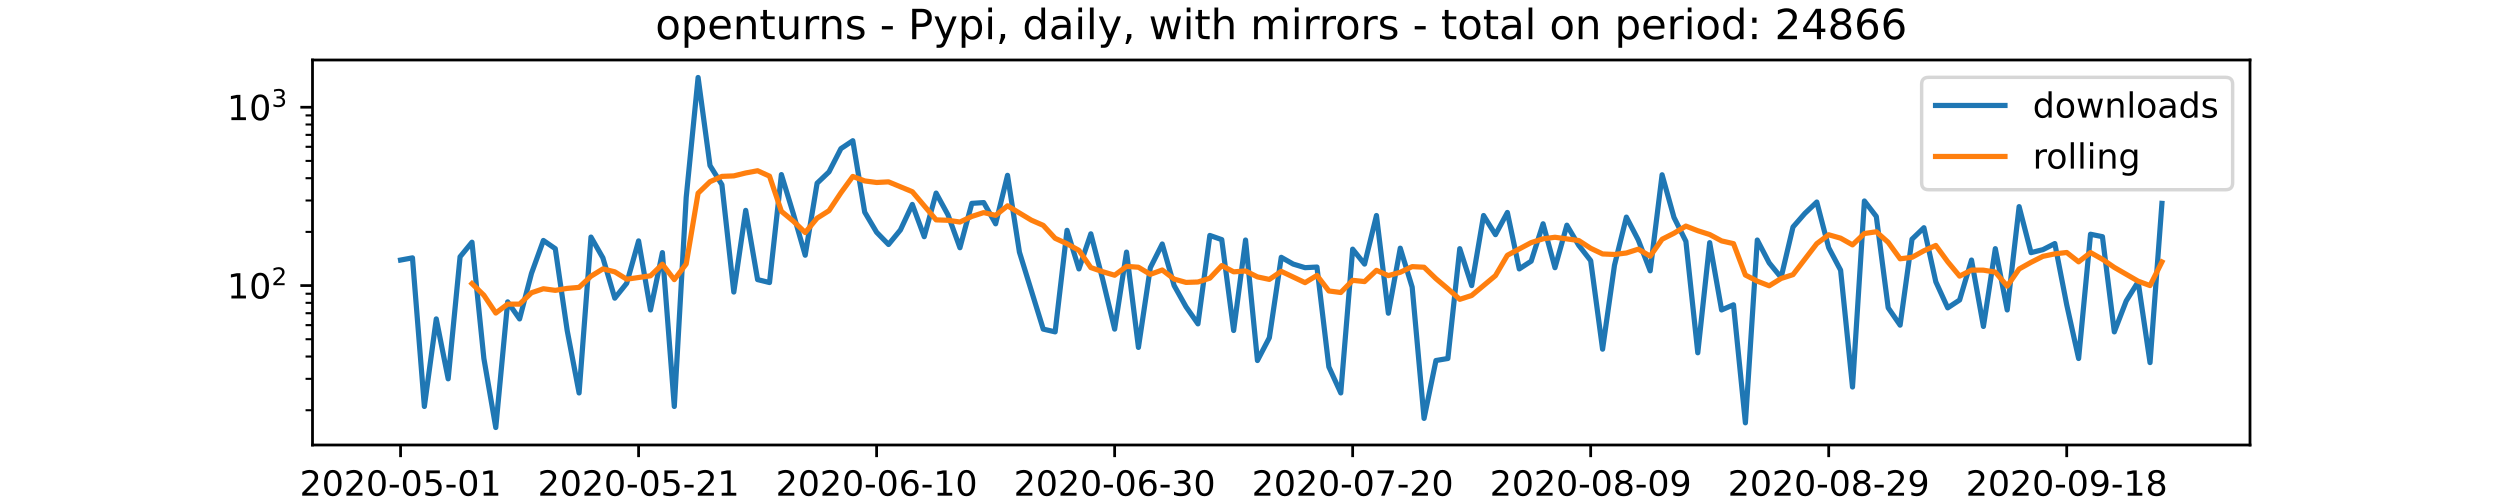
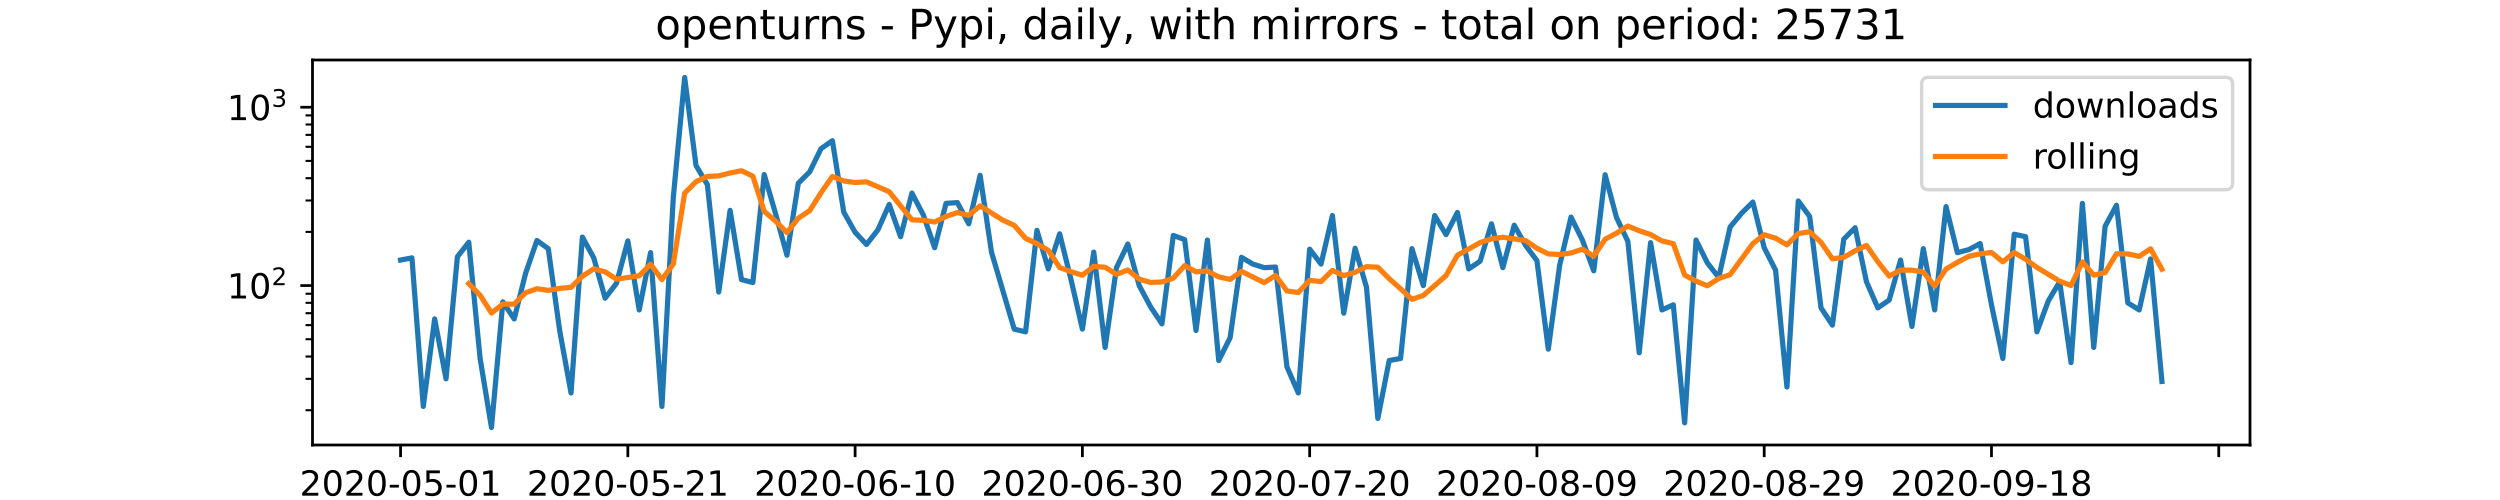
<svg xmlns="http://www.w3.org/2000/svg" xmlns:xlink="http://www.w3.org/1999/xlink" height="144pt" version="1.1" viewBox="0 0 720 144" width="720pt">
  <defs>
    <style type="text/css">*{stroke-linecap:butt;stroke-linejoin:round;}</style>
  </defs>
  <g id="figure_1">
    <g id="patch_1">
      <path d="M 0 144  L 720 144  L 720 0  L 0 0  z " style="fill:#ffffff;" />
    </g>
    <g id="axes_1">
      <g id="patch_2">
        <path d="M 90 128.16  L 648 128.16  L 648 17.28  L 90 17.28  z " style="fill:#ffffff;" />
      </g>
      <g id="matplotlib.axis_1">
        <g id="xtick_1">
          <g id="line2d_1">
            <defs>
-               <path d="M 0 0  L 0 3.5  " id="m2470fbcdff" style="stroke:#000000;stroke-width:0.8;" />
+               <path d="M 0 0  L 0 3.5  " id="m61b4ef1f7f" style="stroke:#000000;stroke-width:0.8;" />
            </defs>
            <g>
-               <use style="stroke:#000000;stroke-width:0.8;" x="115.364" xlink:href="#m2470fbcdff" y="128.16" />
+               <use style="stroke:#000000;stroke-width:0.8;" x="115.364" xlink:href="#m61b4ef1f7f" y="128.16" />
            </g>
          </g>
          <g id="text_1">
            <g transform="translate(86.30582 142.7584)scale(0.1 -0.1)">
              <defs>
                <path d="M 19.188 8.297  L 53.609 8.297  L 53.609 0  L 7.328 0  L 7.328 8.297  Q 12.938 14.109 22.625 23.891  Q 32.328 33.688 34.812 36.531  Q 39.547 41.844 41.422 45.531  Q 43.312 49.219 43.312 52.781  Q 43.312 58.594 39.234 62.25  Q 35.156 65.922 28.609 65.922  Q 23.969 65.922 18.812 64.312  Q 13.672 62.703 7.812 59.422  L 7.812 69.391  Q 13.766 71.781 18.938 73  Q 24.125 74.219 28.422 74.219  Q 39.75 74.219 46.484 68.547  Q 53.219 62.891 53.219 53.422  Q 53.219 48.922 51.531 44.891  Q 49.859 40.875 45.406 35.406  Q 44.188 33.984 37.641 27.219  Q 31.109 20.453 19.188 8.297  z " id="DejaVuSans-50" />
                <path d="M 31.781 66.406  Q 24.172 66.406 20.328 58.906  Q 16.5 51.422 16.5 36.375  Q 16.5 21.391 20.328 13.891  Q 24.172 6.391 31.781 6.391  Q 39.453 6.391 43.281 13.891  Q 47.125 21.391 47.125 36.375  Q 47.125 51.422 43.281 58.906  Q 39.453 66.406 31.781 66.406  z M 31.781 74.219  Q 44.047 74.219 50.516 64.516  Q 56.984 54.828 56.984 36.375  Q 56.984 17.969 50.516 8.266  Q 44.047 -1.422 31.781 -1.422  Q 19.531 -1.422 13.062 8.266  Q 6.594 17.969 6.594 36.375  Q 6.594 54.828 13.062 64.516  Q 19.531 74.219 31.781 74.219  z " id="DejaVuSans-48" />
                <path d="M 4.891 31.391  L 31.203 31.391  L 31.203 23.391  L 4.891 23.391  z " id="DejaVuSans-45" />
                <path d="M 10.797 72.906  L 49.516 72.906  L 49.516 64.594  L 19.828 64.594  L 19.828 46.734  Q 21.969 47.469 24.109 47.828  Q 26.266 48.188 28.422 48.188  Q 40.625 48.188 47.75 41.5  Q 54.891 34.812 54.891 23.391  Q 54.891 11.625 47.562 5.094  Q 40.234 -1.422 26.906 -1.422  Q 22.312 -1.422 17.547 -0.641  Q 12.797 0.141 7.719 1.703  L 7.719 11.625  Q 12.109 9.234 16.797 8.062  Q 21.484 6.891 26.703 6.891  Q 35.156 6.891 40.078 11.328  Q 45.016 15.766 45.016 23.391  Q 45.016 31 40.078 35.438  Q 35.156 39.891 26.703 39.891  Q 22.75 39.891 18.812 39.016  Q 14.891 38.141 10.797 36.281  z " id="DejaVuSans-53" />
                <path d="M 12.406 8.297  L 28.516 8.297  L 28.516 63.922  L 10.984 60.406  L 10.984 69.391  L 28.422 72.906  L 38.281 72.906  L 38.281 8.297  L 54.391 8.297  L 54.391 0  L 12.406 0  z " id="DejaVuSans-49" />
              </defs>
              <use xlink:href="#DejaVuSans-50" />
              <use x="63.623" xlink:href="#DejaVuSans-48" />
              <use x="127.246" xlink:href="#DejaVuSans-50" />
              <use x="190.869" xlink:href="#DejaVuSans-48" />
              <use x="254.492" xlink:href="#DejaVuSans-45" />
              <use x="290.576" xlink:href="#DejaVuSans-48" />
              <use x="354.199" xlink:href="#DejaVuSans-53" />
              <use x="417.822" xlink:href="#DejaVuSans-45" />
              <use x="453.906" xlink:href="#DejaVuSans-48" />
              <use x="517.529" xlink:href="#DejaVuSans-49" />
            </g>
          </g>
        </g>
        <g id="xtick_2">
          <g id="line2d_2">
            <g>
-               <use style="stroke:#000000;stroke-width:0.8;" x="183.914" xlink:href="#m2470fbcdff" y="128.16" />
+               <use style="stroke:#000000;stroke-width:0.8;" x="180.818" xlink:href="#m61b4ef1f7f" y="128.16" />
            </g>
          </g>
          <g id="text_2">
-             <g transform="translate(154.8562 142.7584)scale(0.1 -0.1)">
+             <g transform="translate(151.7604 142.7584)scale(0.1 -0.1)">
              <use xlink:href="#DejaVuSans-50" />
              <use x="63.623" xlink:href="#DejaVuSans-48" />
              <use x="127.246" xlink:href="#DejaVuSans-50" />
              <use x="190.869" xlink:href="#DejaVuSans-48" />
              <use x="254.492" xlink:href="#DejaVuSans-45" />
              <use x="290.576" xlink:href="#DejaVuSans-48" />
              <use x="354.199" xlink:href="#DejaVuSans-53" />
              <use x="417.822" xlink:href="#DejaVuSans-45" />
              <use x="453.906" xlink:href="#DejaVuSans-50" />
              <use x="517.529" xlink:href="#DejaVuSans-49" />
            </g>
          </g>
        </g>
        <g id="xtick_3">
          <g id="line2d_3">
            <g>
-               <use style="stroke:#000000;stroke-width:0.8;" x="252.464" xlink:href="#m2470fbcdff" y="128.16" />
+               <use style="stroke:#000000;stroke-width:0.8;" x="246.273" xlink:href="#m61b4ef1f7f" y="128.16" />
            </g>
          </g>
          <g id="text_3">
-             <g transform="translate(223.4066 142.7584)scale(0.1 -0.1)">
+             <g transform="translate(217.2149 142.7584)scale(0.1 -0.1)">
              <defs>
                <path d="M 33.016 40.375  Q 26.375 40.375 22.484 35.828  Q 18.609 31.297 18.609 23.391  Q 18.609 15.531 22.484 10.953  Q 26.375 6.391 33.016 6.391  Q 39.656 6.391 43.531 10.953  Q 47.406 15.531 47.406 23.391  Q 47.406 31.297 43.531 35.828  Q 39.656 40.375 33.016 40.375  z M 52.594 71.297  L 52.594 62.312  Q 48.875 64.062 45.094 64.984  Q 41.312 65.922 37.594 65.922  Q 27.828 65.922 22.672 59.328  Q 17.531 52.734 16.797 39.406  Q 19.672 43.656 24.016 45.922  Q 28.375 48.188 33.594 48.188  Q 44.578 48.188 50.953 41.516  Q 57.328 34.859 57.328 23.391  Q 57.328 12.156 50.688 5.359  Q 44.047 -1.422 33.016 -1.422  Q 20.359 -1.422 13.672 8.266  Q 6.984 17.969 6.984 36.375  Q 6.984 53.656 15.188 63.938  Q 23.391 74.219 37.203 74.219  Q 40.922 74.219 44.703 73.484  Q 48.484 72.75 52.594 71.297  z " id="DejaVuSans-54" />
              </defs>
              <use xlink:href="#DejaVuSans-50" />
              <use x="63.623" xlink:href="#DejaVuSans-48" />
              <use x="127.246" xlink:href="#DejaVuSans-50" />
              <use x="190.869" xlink:href="#DejaVuSans-48" />
              <use x="254.492" xlink:href="#DejaVuSans-45" />
              <use x="290.576" xlink:href="#DejaVuSans-48" />
              <use x="354.199" xlink:href="#DejaVuSans-54" />
              <use x="417.822" xlink:href="#DejaVuSans-45" />
              <use x="453.906" xlink:href="#DejaVuSans-49" />
              <use x="517.529" xlink:href="#DejaVuSans-48" />
            </g>
          </g>
        </g>
        <g id="xtick_4">
          <g id="line2d_4">
            <g>
-               <use style="stroke:#000000;stroke-width:0.8;" x="321.015" xlink:href="#m2470fbcdff" y="128.16" />
+               <use style="stroke:#000000;stroke-width:0.8;" x="311.727" xlink:href="#m61b4ef1f7f" y="128.16" />
            </g>
          </g>
          <g id="text_4">
-             <g transform="translate(291.9569 142.7584)scale(0.1 -0.1)">
+             <g transform="translate(282.6695 142.7584)scale(0.1 -0.1)">
              <defs>
                <path d="M 40.578 39.312  Q 47.656 37.797 51.625 33  Q 55.609 28.219 55.609 21.188  Q 55.609 10.406 48.188 4.484  Q 40.766 -1.422 27.094 -1.422  Q 22.516 -1.422 17.656 -0.516  Q 12.797 0.391 7.625 2.203  L 7.625 11.719  Q 11.719 9.328 16.594 8.109  Q 21.484 6.891 26.812 6.891  Q 36.078 6.891 40.938 10.547  Q 45.797 14.203 45.797 21.188  Q 45.797 27.641 41.281 31.266  Q 36.766 34.906 28.719 34.906  L 20.219 34.906  L 20.219 43.016  L 29.109 43.016  Q 36.375 43.016 40.234 45.922  Q 44.094 48.828 44.094 54.297  Q 44.094 59.906 40.109 62.906  Q 36.141 65.922 28.719 65.922  Q 24.656 65.922 20.016 65.031  Q 15.375 64.156 9.812 62.312  L 9.812 71.094  Q 15.438 72.656 20.344 73.438  Q 25.25 74.219 29.594 74.219  Q 40.828 74.219 47.359 69.109  Q 53.906 64.016 53.906 55.328  Q 53.906 49.266 50.438 45.094  Q 46.969 40.922 40.578 39.312  z " id="DejaVuSans-51" />
              </defs>
              <use xlink:href="#DejaVuSans-50" />
              <use x="63.623" xlink:href="#DejaVuSans-48" />
              <use x="127.246" xlink:href="#DejaVuSans-50" />
              <use x="190.869" xlink:href="#DejaVuSans-48" />
              <use x="254.492" xlink:href="#DejaVuSans-45" />
              <use x="290.576" xlink:href="#DejaVuSans-48" />
              <use x="354.199" xlink:href="#DejaVuSans-54" />
              <use x="417.822" xlink:href="#DejaVuSans-45" />
              <use x="453.906" xlink:href="#DejaVuSans-51" />
              <use x="517.529" xlink:href="#DejaVuSans-48" />
            </g>
          </g>
        </g>
        <g id="xtick_5">
          <g id="line2d_5">
            <g>
-               <use style="stroke:#000000;stroke-width:0.8;" x="389.565" xlink:href="#m2470fbcdff" y="128.16" />
+               <use style="stroke:#000000;stroke-width:0.8;" x="377.182" xlink:href="#m61b4ef1f7f" y="128.16" />
            </g>
          </g>
          <g id="text_5">
-             <g transform="translate(360.5073 142.7584)scale(0.1 -0.1)">
+             <g transform="translate(348.124 142.7584)scale(0.1 -0.1)">
              <defs>
                <path d="M 8.203 72.906  L 55.078 72.906  L 55.078 68.703  L 28.609 0  L 18.312 0  L 43.219 64.594  L 8.203 64.594  z " id="DejaVuSans-55" />
              </defs>
              <use xlink:href="#DejaVuSans-50" />
              <use x="63.623" xlink:href="#DejaVuSans-48" />
              <use x="127.246" xlink:href="#DejaVuSans-50" />
              <use x="190.869" xlink:href="#DejaVuSans-48" />
              <use x="254.492" xlink:href="#DejaVuSans-45" />
              <use x="290.576" xlink:href="#DejaVuSans-48" />
              <use x="354.199" xlink:href="#DejaVuSans-55" />
              <use x="417.822" xlink:href="#DejaVuSans-45" />
              <use x="453.906" xlink:href="#DejaVuSans-50" />
              <use x="517.529" xlink:href="#DejaVuSans-48" />
            </g>
          </g>
        </g>
        <g id="xtick_6">
          <g id="line2d_6">
            <g>
-               <use style="stroke:#000000;stroke-width:0.8;" x="458.115" xlink:href="#m2470fbcdff" y="128.16" />
+               <use style="stroke:#000000;stroke-width:0.8;" x="442.636" xlink:href="#m61b4ef1f7f" y="128.16" />
            </g>
          </g>
          <g id="text_6">
-             <g transform="translate(429.0577 142.7584)scale(0.1 -0.1)">
+             <g transform="translate(413.5786 142.7584)scale(0.1 -0.1)">
              <defs>
                <path d="M 31.781 34.625  Q 24.75 34.625 20.719 30.859  Q 16.703 27.094 16.703 20.516  Q 16.703 13.922 20.719 10.156  Q 24.75 6.391 31.781 6.391  Q 38.812 6.391 42.859 10.172  Q 46.922 13.969 46.922 20.516  Q 46.922 27.094 42.891 30.859  Q 38.875 34.625 31.781 34.625  z M 21.922 38.812  Q 15.578 40.375 12.031 44.719  Q 8.5 49.078 8.5 55.328  Q 8.5 64.062 14.719 69.141  Q 20.953 74.219 31.781 74.219  Q 42.672 74.219 48.875 69.141  Q 55.078 64.062 55.078 55.328  Q 55.078 49.078 51.531 44.719  Q 48 40.375 41.703 38.812  Q 48.828 37.156 52.797 32.312  Q 56.781 27.484 56.781 20.516  Q 56.781 9.906 50.312 4.234  Q 43.844 -1.422 31.781 -1.422  Q 19.734 -1.422 13.25 4.234  Q 6.781 9.906 6.781 20.516  Q 6.781 27.484 10.781 32.312  Q 14.797 37.156 21.922 38.812  z M 18.312 54.391  Q 18.312 48.734 21.844 45.562  Q 25.391 42.391 31.781 42.391  Q 38.141 42.391 41.719 45.562  Q 45.312 48.734 45.312 54.391  Q 45.312 60.062 41.719 63.234  Q 38.141 66.406 31.781 66.406  Q 25.391 66.406 21.844 63.234  Q 18.312 60.062 18.312 54.391  z " id="DejaVuSans-56" />
                <path d="M 10.984 1.516  L 10.984 10.5  Q 14.703 8.734 18.5 7.812  Q 22.312 6.891 25.984 6.891  Q 35.75 6.891 40.891 13.453  Q 46.047 20.016 46.781 33.406  Q 43.953 29.203 39.594 26.953  Q 35.25 24.703 29.984 24.703  Q 19.047 24.703 12.672 31.312  Q 6.297 37.938 6.297 49.422  Q 6.297 60.641 12.938 67.422  Q 19.578 74.219 30.609 74.219  Q 43.266 74.219 49.922 64.516  Q 56.594 54.828 56.594 36.375  Q 56.594 19.141 48.406 8.859  Q 40.234 -1.422 26.422 -1.422  Q 22.703 -1.422 18.891 -0.688  Q 15.094 0.047 10.984 1.516  z M 30.609 32.422  Q 37.25 32.422 41.125 36.953  Q 45.016 41.5 45.016 49.422  Q 45.016 57.281 41.125 61.844  Q 37.25 66.406 30.609 66.406  Q 23.969 66.406 20.094 61.844  Q 16.219 57.281 16.219 49.422  Q 16.219 41.5 20.094 36.953  Q 23.969 32.422 30.609 32.422  z " id="DejaVuSans-57" />
              </defs>
              <use xlink:href="#DejaVuSans-50" />
              <use x="63.623" xlink:href="#DejaVuSans-48" />
              <use x="127.246" xlink:href="#DejaVuSans-50" />
              <use x="190.869" xlink:href="#DejaVuSans-48" />
              <use x="254.492" xlink:href="#DejaVuSans-45" />
              <use x="290.576" xlink:href="#DejaVuSans-48" />
              <use x="354.199" xlink:href="#DejaVuSans-56" />
              <use x="417.822" xlink:href="#DejaVuSans-45" />
              <use x="453.906" xlink:href="#DejaVuSans-48" />
              <use x="517.529" xlink:href="#DejaVuSans-57" />
            </g>
          </g>
        </g>
        <g id="xtick_7">
          <g id="line2d_7">
            <g>
-               <use style="stroke:#000000;stroke-width:0.8;" x="526.666" xlink:href="#m2470fbcdff" y="128.16" />
+               <use style="stroke:#000000;stroke-width:0.8;" x="508.091" xlink:href="#m61b4ef1f7f" y="128.16" />
            </g>
          </g>
          <g id="text_7">
-             <g transform="translate(497.608 142.7584)scale(0.1 -0.1)">
+             <g transform="translate(479.0331 142.7584)scale(0.1 -0.1)">
              <use xlink:href="#DejaVuSans-50" />
              <use x="63.623" xlink:href="#DejaVuSans-48" />
              <use x="127.246" xlink:href="#DejaVuSans-50" />
              <use x="190.869" xlink:href="#DejaVuSans-48" />
              <use x="254.492" xlink:href="#DejaVuSans-45" />
              <use x="290.576" xlink:href="#DejaVuSans-48" />
              <use x="354.199" xlink:href="#DejaVuSans-56" />
              <use x="417.822" xlink:href="#DejaVuSans-45" />
              <use x="453.906" xlink:href="#DejaVuSans-50" />
              <use x="517.529" xlink:href="#DejaVuSans-57" />
            </g>
          </g>
        </g>
        <g id="xtick_8">
          <g id="line2d_8">
            <g>
-               <use style="stroke:#000000;stroke-width:0.8;" x="595.216" xlink:href="#m2470fbcdff" y="128.16" />
+               <use style="stroke:#000000;stroke-width:0.8;" x="573.545" xlink:href="#m61b4ef1f7f" y="128.16" />
            </g>
          </g>
          <g id="text_8">
-             <g transform="translate(566.1584 142.7584)scale(0.1 -0.1)">
+             <g transform="translate(544.4876 142.7584)scale(0.1 -0.1)">
              <use xlink:href="#DejaVuSans-50" />
              <use x="63.623" xlink:href="#DejaVuSans-48" />
              <use x="127.246" xlink:href="#DejaVuSans-50" />
              <use x="190.869" xlink:href="#DejaVuSans-48" />
              <use x="254.492" xlink:href="#DejaVuSans-45" />
              <use x="290.576" xlink:href="#DejaVuSans-48" />
              <use x="354.199" xlink:href="#DejaVuSans-57" />
              <use x="417.822" xlink:href="#DejaVuSans-45" />
              <use x="453.906" xlink:href="#DejaVuSans-49" />
              <use x="517.529" xlink:href="#DejaVuSans-56" />
+             </g>
+           </g>
+         </g>
+         <g id="xtick_9">
+           <g id="line2d_9">
+             <g>
+               <use style="stroke:#000000;stroke-width:0.8;" x="639" xlink:href="#m61b4ef1f7f" y="128.16" />
            </g>
          </g>
        </g>
        <g id="text_9">
          <g transform="translate(357.725 156.4366)scale(0.1 -0.1)">
            <defs>
              <path d="M 45.406 46.391  L 45.406 75.984  L 54.391 75.984  L 54.391 0  L 45.406 0  L 45.406 8.203  Q 42.578 3.328 38.25 0.953  Q 33.938 -1.422 27.875 -1.422  Q 17.969 -1.422 11.734 6.484  Q 5.516 14.406 5.516 27.297  Q 5.516 40.188 11.734 48.094  Q 17.969 56 27.875 56  Q 33.938 56 38.25 53.625  Q 42.578 51.266 45.406 46.391  z M 14.797 27.297  Q 14.797 17.391 18.875 11.75  Q 22.953 6.109 30.078 6.109  Q 37.203 6.109 41.297 11.75  Q 45.406 17.391 45.406 27.297  Q 45.406 37.203 41.297 42.844  Q 37.203 48.484 30.078 48.484  Q 22.953 48.484 18.875 42.844  Q 14.797 37.203 14.797 27.297  z " id="DejaVuSans-100" />
              <path d="M 34.281 27.484  Q 23.391 27.484 19.188 25  Q 14.984 22.516 14.984 16.5  Q 14.984 11.719 18.141 8.906  Q 21.297 6.109 26.703 6.109  Q 34.188 6.109 38.703 11.406  Q 43.219 16.703 43.219 25.484  L 43.219 27.484  z M 52.203 31.203  L 52.203 0  L 43.219 0  L 43.219 8.297  Q 40.141 3.328 35.547 0.953  Q 30.953 -1.422 24.312 -1.422  Q 15.922 -1.422 10.953 3.297  Q 6 8.016 6 15.922  Q 6 25.141 12.172 29.828  Q 18.359 34.516 30.609 34.516  L 43.219 34.516  L 43.219 35.406  Q 43.219 41.609 39.141 45  Q 35.062 48.391 27.688 48.391  Q 23 48.391 18.547 47.266  Q 14.109 46.141 10.016 43.891  L 10.016 52.203  Q 14.938 54.109 19.578 55.047  Q 24.219 56 28.609 56  Q 40.484 56 46.344 49.844  Q 52.203 43.703 52.203 31.203  z " id="DejaVuSans-97" />
              <path d="M 18.312 70.219  L 18.312 54.688  L 36.812 54.688  L 36.812 47.703  L 18.312 47.703  L 18.312 18.016  Q 18.312 11.328 20.141 9.422  Q 21.969 7.516 27.594 7.516  L 36.812 7.516  L 36.812 0  L 27.594 0  Q 17.188 0 13.234 3.875  Q 9.281 7.766 9.281 18.016  L 9.281 47.703  L 2.688 47.703  L 2.688 54.688  L 9.281 54.688  L 9.281 70.219  z " id="DejaVuSans-116" />
              <path d="M 56.203 29.594  L 56.203 25.203  L 14.891 25.203  Q 15.484 15.922 20.484 11.062  Q 25.484 6.203 34.422 6.203  Q 39.594 6.203 44.453 7.469  Q 49.312 8.734 54.109 11.281  L 54.109 2.781  Q 49.266 0.734 44.188 -0.344  Q 39.109 -1.422 33.891 -1.422  Q 20.797 -1.422 13.156 6.188  Q 5.516 13.812 5.516 26.812  Q 5.516 40.234 12.766 48.109  Q 20.016 56 32.328 56  Q 43.359 56 49.781 48.891  Q 56.203 41.797 56.203 29.594  z M 47.219 32.234  Q 47.125 39.594 43.094 43.984  Q 39.062 48.391 32.422 48.391  Q 24.906 48.391 20.391 44.141  Q 15.875 39.891 15.188 32.172  z " id="DejaVuSans-101" />
            </defs>
            <use xlink:href="#DejaVuSans-100" />
            <use x="63.477" xlink:href="#DejaVuSans-97" />
            <use x="124.756" xlink:href="#DejaVuSans-116" />
            <use x="163.965" xlink:href="#DejaVuSans-101" />
          </g>
        </g>
      </g>
      <g id="matplotlib.axis_2">
        <g id="ytick_1">
-           <g id="line2d_9">
+           <g id="line2d_10">
            <defs>
-               <path d="M 0 0  L -3.5 0  " id="m7f4b732584" style="stroke:#000000;stroke-width:0.8;" />
+               <path d="M 0 0  L -3.5 0  " id="m6ea47fe79b" style="stroke:#000000;stroke-width:0.8;" />
            </defs>
            <g>
-               <use style="stroke:#000000;stroke-width:0.8;" x="90" xlink:href="#m7f4b732584" y="82.243" />
+               <use style="stroke:#000000;stroke-width:0.8;" x="90" xlink:href="#m6ea47fe79b" y="82.243" />
            </g>
          </g>
          <g id="text_10">
            <g transform="translate(65.4 86.0426)scale(0.1 -0.1)">
              <use transform="translate(0 0.765625)" xlink:href="#DejaVuSans-49" />
              <use transform="translate(63.62305 0.765625)" xlink:href="#DejaVuSans-48" />
              <use transform="translate(128.2031 39.04688)scale(0.7)" xlink:href="#DejaVuSans-50" />
            </g>
          </g>
        </g>
        <g id="ytick_2">
-           <g id="line2d_10">
-             <g>
-               <use style="stroke:#000000;stroke-width:0.8;" x="90" xlink:href="#m7f4b732584" y="30.883" />
+           <g id="line2d_11">
+             <g>
+               <use style="stroke:#000000;stroke-width:0.8;" x="90" xlink:href="#m6ea47fe79b" y="30.883" />
            </g>
          </g>
          <g id="text_11">
            <g transform="translate(65.4 34.68232)scale(0.1 -0.1)">
              <use transform="translate(0 0.765625)" xlink:href="#DejaVuSans-49" />
              <use transform="translate(63.62305 0.765625)" xlink:href="#DejaVuSans-48" />
              <use transform="translate(128.2031 39.04688)scale(0.7)" xlink:href="#DejaVuSans-51" />
            </g>
          </g>
        </g>
        <g id="ytick_3">
-           <g id="line2d_11">
+           <g id="line2d_12">
            <defs>
-               <path d="M 0 0  L -2 0  " id="m2e7297ea78" style="stroke:#000000;stroke-width:0.6;" />
+               <path d="M 0 0  L -2 0  " id="mf902b53df9" style="stroke:#000000;stroke-width:0.6;" />
            </defs>
            <g>
-               <use style="stroke:#000000;stroke-width:0.6;" x="90" xlink:href="#m2e7297ea78" y="118.143" />
+               <use style="stroke:#000000;stroke-width:0.6;" x="90" xlink:href="#mf902b53df9" y="118.143" />
            </g>
          </g>
        </g>
        <g id="ytick_4">
-           <g id="line2d_12">
-             <g>
-               <use style="stroke:#000000;stroke-width:0.6;" x="90" xlink:href="#m2e7297ea78" y="109.099" />
+           <g id="line2d_13">
+             <g>
+               <use style="stroke:#000000;stroke-width:0.6;" x="90" xlink:href="#mf902b53df9" y="109.099" />
            </g>
          </g>
        </g>
        <g id="ytick_5">
-           <g id="line2d_13">
-             <g>
-               <use style="stroke:#000000;stroke-width:0.6;" x="90" xlink:href="#m2e7297ea78" y="102.682" />
+           <g id="line2d_14">
+             <g>
+               <use style="stroke:#000000;stroke-width:0.6;" x="90" xlink:href="#mf902b53df9" y="102.682" />
            </g>
          </g>
        </g>
        <g id="ytick_6">
-           <g id="line2d_14">
-             <g>
-               <use style="stroke:#000000;stroke-width:0.6;" x="90" xlink:href="#m2e7297ea78" y="97.704" />
+           <g id="line2d_15">
+             <g>
+               <use style="stroke:#000000;stroke-width:0.6;" x="90" xlink:href="#mf902b53df9" y="97.704" />
            </g>
          </g>
        </g>
        <g id="ytick_7">
-           <g id="line2d_15">
-             <g>
-               <use style="stroke:#000000;stroke-width:0.6;" x="90" xlink:href="#m2e7297ea78" y="93.638" />
+           <g id="line2d_16">
+             <g>
+               <use style="stroke:#000000;stroke-width:0.6;" x="90" xlink:href="#mf902b53df9" y="93.638" />
            </g>
          </g>
        </g>
        <g id="ytick_8">
-           <g id="line2d_16">
-             <g>
-               <use style="stroke:#000000;stroke-width:0.6;" x="90" xlink:href="#m2e7297ea78" y="90.199" />
+           <g id="line2d_17">
+             <g>
+               <use style="stroke:#000000;stroke-width:0.6;" x="90" xlink:href="#mf902b53df9" y="90.199" />
            </g>
          </g>
        </g>
        <g id="ytick_9">
-           <g id="line2d_17">
-             <g>
-               <use style="stroke:#000000;stroke-width:0.6;" x="90" xlink:href="#m2e7297ea78" y="87.221" />
+           <g id="line2d_18">
+             <g>
+               <use style="stroke:#000000;stroke-width:0.6;" x="90" xlink:href="#mf902b53df9" y="87.221" />
            </g>
          </g>
        </g>
        <g id="ytick_10">
-           <g id="line2d_18">
-             <g>
-               <use style="stroke:#000000;stroke-width:0.6;" x="90" xlink:href="#m2e7297ea78" y="84.593" />
+           <g id="line2d_19">
+             <g>
+               <use style="stroke:#000000;stroke-width:0.6;" x="90" xlink:href="#mf902b53df9" y="84.593" />
            </g>
          </g>
        </g>
        <g id="ytick_11">
-           <g id="line2d_19">
-             <g>
-               <use style="stroke:#000000;stroke-width:0.6;" x="90" xlink:href="#m2e7297ea78" y="66.782" />
+           <g id="line2d_20">
+             <g>
+               <use style="stroke:#000000;stroke-width:0.6;" x="90" xlink:href="#mf902b53df9" y="66.782" />
            </g>
          </g>
        </g>
        <g id="ytick_12">
-           <g id="line2d_20">
-             <g>
-               <use style="stroke:#000000;stroke-width:0.6;" x="90" xlink:href="#m2e7297ea78" y="57.738" />
+           <g id="line2d_21">
+             <g>
+               <use style="stroke:#000000;stroke-width:0.6;" x="90" xlink:href="#mf902b53df9" y="57.738" />
            </g>
          </g>
        </g>
        <g id="ytick_13">
-           <g id="line2d_21">
-             <g>
-               <use style="stroke:#000000;stroke-width:0.6;" x="90" xlink:href="#m2e7297ea78" y="51.321" />
+           <g id="line2d_22">
+             <g>
+               <use style="stroke:#000000;stroke-width:0.6;" x="90" xlink:href="#mf902b53df9" y="51.321" />
            </g>
          </g>
        </g>
        <g id="ytick_14">
-           <g id="line2d_22">
-             <g>
-               <use style="stroke:#000000;stroke-width:0.6;" x="90" xlink:href="#m2e7297ea78" y="46.344" />
+           <g id="line2d_23">
+             <g>
+               <use style="stroke:#000000;stroke-width:0.6;" x="90" xlink:href="#mf902b53df9" y="46.344" />
            </g>
          </g>
        </g>
        <g id="ytick_15">
-           <g id="line2d_23">
-             <g>
-               <use style="stroke:#000000;stroke-width:0.6;" x="90" xlink:href="#m2e7297ea78" y="42.277" />
+           <g id="line2d_24">
+             <g>
+               <use style="stroke:#000000;stroke-width:0.6;" x="90" xlink:href="#mf902b53df9" y="42.277" />
            </g>
          </g>
        </g>
        <g id="ytick_16">
-           <g id="line2d_24">
-             <g>
-               <use style="stroke:#000000;stroke-width:0.6;" x="90" xlink:href="#m2e7297ea78" y="38.839" />
+           <g id="line2d_25">
+             <g>
+               <use style="stroke:#000000;stroke-width:0.6;" x="90" xlink:href="#mf902b53df9" y="38.839" />
            </g>
          </g>
        </g>
        <g id="ytick_17">
-           <g id="line2d_25">
-             <g>
-               <use style="stroke:#000000;stroke-width:0.6;" x="90" xlink:href="#m2e7297ea78" y="35.86" />
+           <g id="line2d_26">
+             <g>
+               <use style="stroke:#000000;stroke-width:0.6;" x="90" xlink:href="#mf902b53df9" y="35.86" />
            </g>
          </g>
        </g>
        <g id="ytick_18">
-           <g id="line2d_26">
-             <g>
-               <use style="stroke:#000000;stroke-width:0.6;" x="90" xlink:href="#m2e7297ea78" y="33.233" />
-             </g>
-           </g>
-         </g>
-       </g>
-       <g id="line2d_27">
-         <path clip-path="url(#pe3bdee2ca6)" d="M 115.364 74.898  L 118.791 74.265  L 122.219 117.054  L 125.646 91.852  L 129.074 109.099  L 132.501 73.955  L 135.929 69.761  L 139.356 103.246  L 142.784 123.12  L 146.211 86.944  L 149.639 91.852  L 153.066 78.741  L 156.494 69.257  L 159.921 71.621  L 163.349 95.177  L 166.776 113.165  L 170.204 68.282  L 173.631 74.265  L 177.059 85.868  L 180.486 81.584  L 183.914 69.382  L 187.342 89.263  L 190.769 72.758  L 194.197 117.054  L 197.624 56.863  L 201.052 22.32  L 204.479 47.677  L 207.907 53.181  L 211.334 84.103  L 214.762 60.59  L 218.189 80.527  L 221.617 81.369  L 225.044 50.286  L 228.472 61.539  L 231.899 73.499  L 235.327 52.761  L 238.754 49.502  L 242.182 42.804  L 245.609 40.526  L 249.037 61.102  L 252.464 66.894  L 255.892 70.407  L 259.319 66.232  L 262.747 58.882  L 266.174 68.163  L 269.602 55.612  L 273.029 61.894  L 276.457 71.345  L 279.885 58.572  L 283.312 58.341  L 286.74 64.455  L 290.167 50.5  L 293.595 72.612  L 300.45 94.782  L 303.877 95.578  L 307.305 66.341  L 310.732 77.445  L 314.16 67.347  L 317.587 80.527  L 321.015 94.782  L 324.442 72.612  L 327.87 100.054  L 331.297 77.088  L 334.725 70.277  L 338.152 82.243  L 341.58 88.365  L 345.007 93.269  L 348.435 67.809  L 351.862 69.009  L 355.29 95.177  L 358.717 69.133  L 362.145 103.826  L 365.572 97.263  L 369 74.11  L 372.428 76.051  L 375.855 77.088  L 379.283 76.912  L 382.71 105.66  L 386.138 113.165  L 389.565 71.76  L 392.993 76.051  L 396.42 62.074  L 399.848 90.199  L 403.275 71.483  L 406.703 82.694  L 410.13 120.493  L 413.558 103.826  L 416.985 103.246  L 420.413 71.621  L 423.84 82.243  L 427.268 62.074  L 430.695 67.577  L 434.123 61.189  L 437.55 77.445  L 440.978 75.221  L 444.405 64.455  L 447.833 77.088  L 451.26 64.86  L 454.688 70.671  L 458.115 75.059  L 461.543 100.556  L 464.971 76.391  L 468.398 62.531  L 471.826 69.133  L 475.253 77.991  L 478.681 50.34  L 482.108 62.623  L 485.536 69.507  L 488.963 101.593  L 492.391 69.889  L 495.818 89.263  L 499.246 87.785  L 502.673 121.768  L 506.101 69.133  L 509.528 75.715  L 512.956 79.916  L 516.383 65.378  L 519.811 61.451  L 523.238 58.189  L 526.666 71.345  L 530.093 77.808  L 533.521 111.449  L 536.948 57.887  L 540.376 62.347  L 543.803 88.66  L 547.231 93.638  L 550.658 68.886  L 554.086 65.588  L 557.514 81.155  L 560.941 88.66  L 564.369 86.4  L 567.796 74.898  L 571.224 94.012  L 574.651 71.621  L 578.079 89.263  L 581.506 59.517  L 584.934 72.758  L 588.361 71.9  L 591.789 70.147  L 595.216 87.785  L 598.644 103.246  L 602.071 67.462  L 605.499 68.163  L 608.926 95.578  L 612.354 86.67  L 615.781 81.155  L 619.209 104.421  L 622.636 58.572  L 622.636 58.572  " style="fill:none;stroke:#1f77b4;stroke-linecap:square;stroke-width:1.5;" />
+           <g id="line2d_27">
+             <g>
+               <use style="stroke:#000000;stroke-width:0.6;" x="90" xlink:href="#mf902b53df9" y="33.233" />
+             </g>
+           </g>
+         </g>
      </g>
      <g id="line2d_28">
-         <path clip-path="url(#pe3bdee2ca6)" d="M 135.929 81.677  L 139.356 85.022  L 142.784 90.154  L 146.211 87.582  L 149.639 87.582  L 153.066 84.312  L 156.494 83.154  L 159.921 83.624  L 163.349 83.055  L 166.776 82.759  L 170.204 79.545  L 173.631 77.445  L 177.059 78.283  L 180.486 80.409  L 187.342 79.433  L 190.769 76.099  L 194.197 80.527  L 197.624 76.027  L 201.052 55.632  L 204.479 52.332  L 207.907 50.802  L 211.334 50.654  L 214.762 49.812  L 218.189 49.174  L 221.617 50.732  L 225.044 60.857  L 228.472 63.693  L 231.899 66.974  L 235.327 62.835  L 238.754 60.674  L 242.182 55.526  L 245.609 50.817  L 249.037 52.108  L 252.464 52.558  L 255.892 52.373  L 262.747 55.21  L 269.602 63.321  L 273.029 63.444  L 276.457 63.944  L 279.885 62.334  L 283.312 61.226  L 286.74 62.023  L 290.167 59.277  L 297.022 63.403  L 300.45 64.904  L 303.877 68.625  L 307.305 70.202  L 310.732 72.101  L 314.16 77.063  L 317.587 78.256  L 321.015 79.265  L 324.442 76.712  L 327.87 76.962  L 331.297 79.015  L 334.725 77.756  L 338.152 80.38  L 341.58 81.338  L 345.007 81.216  L 348.435 80.117  L 351.862 76.489  L 355.29 78.283  L 358.717 78.044  L 362.145 79.744  L 365.572 80.468  L 369 78.15  L 375.855 81.399  L 379.283 79.321  L 382.71 83.794  L 386.138 84.242  L 389.565 80.734  L 392.993 81.094  L 396.42 77.86  L 399.848 79.377  L 403.275 78.417  L 406.703 76.787  L 410.13 76.962  L 413.558 80.263  L 416.985 83.154  L 420.413 86.208  L 423.84 85.095  L 430.695 79.377  L 434.123 73.52  L 440.978 69.87  L 444.405 68.781  L 447.833 68.333  L 454.688 69.275  L 458.115 71.502  L 461.543 73.136  L 464.971 73.284  L 468.398 72.862  L 471.826 71.76  L 475.253 73.78  L 478.681 68.904  L 482.108 67.168  L 485.536 65.11  L 488.963 66.45  L 492.391 67.544  L 495.818 69.382  L 499.246 70.165  L 502.673 79.209  L 506.101 80.974  L 509.528 82.307  L 512.956 80.205  L 516.383 79.098  L 523.238 70.165  L 526.666 67.61  L 530.093 68.59  L 533.521 70.52  L 536.948 67.249  L 540.376 66.751  L 543.803 69.797  L 547.231 74.534  L 550.658 74.11  L 554.086 72.223  L 557.514 70.69  L 560.941 75.385  L 564.369 79.517  L 567.796 77.782  L 571.224 77.808  L 574.651 78.363  L 578.079 82.403  L 581.506 77.471  L 584.934 75.549  L 588.361 73.824  L 591.789 73.114  L 595.216 72.716  L 598.644 75.408  L 602.071 72.737  L 605.499 74.67  L 608.926 77.013  L 615.781 80.974  L 619.209 82.243  L 622.636 75.432  L 622.636 75.432  " style="fill:none;stroke:#ff7f0e;stroke-linecap:square;stroke-width:1.5;" />
+         <path clip-path="url(#p99a2f977ff)" d="M 115.364 74.898  L 118.636 74.265  L 121.909 117.054  L 125.182 91.852  L 128.455 109.099  L 131.727 73.955  L 135 69.761  L 138.273 103.246  L 141.545 123.12  L 144.818 86.944  L 148.091 91.852  L 151.364 78.741  L 154.636 69.257  L 157.909 71.621  L 161.182 95.177  L 164.455 113.165  L 167.727 68.282  L 171 74.265  L 174.273 85.868  L 177.545 81.584  L 180.818 69.382  L 184.091 89.263  L 187.364 72.758  L 190.636 117.054  L 193.909 56.863  L 197.182 22.32  L 200.455 47.677  L 203.727 53.181  L 207 84.103  L 210.273 60.59  L 213.545 80.527  L 216.818 81.369  L 220.091 50.286  L 223.364 61.539  L 226.636 73.499  L 229.909 52.761  L 233.182 49.502  L 236.455 42.804  L 239.727 40.526  L 243 61.102  L 246.273 66.894  L 249.545 70.407  L 252.818 66.232  L 256.091 58.882  L 259.364 68.163  L 262.636 55.612  L 265.909 61.894  L 269.182 71.345  L 272.455 58.572  L 275.727 58.341  L 279 64.455  L 282.273 50.5  L 285.545 72.612  L 292.091 94.782  L 295.364 95.578  L 298.636 66.341  L 301.909 77.445  L 305.182 67.347  L 308.455 80.527  L 311.727 94.782  L 315 72.612  L 318.273 100.054  L 321.545 77.088  L 324.818 70.277  L 328.091 82.243  L 331.364 88.365  L 334.636 93.269  L 337.909 67.809  L 341.182 69.009  L 344.455 95.177  L 347.727 69.133  L 351 103.826  L 354.273 97.263  L 357.545 74.11  L 360.818 76.051  L 364.091 77.088  L 367.364 76.912  L 370.636 105.66  L 373.909 113.165  L 377.182 71.76  L 380.455 76.051  L 383.727 62.074  L 387 90.199  L 390.273 71.483  L 393.545 82.694  L 396.818 120.493  L 400.091 103.826  L 403.364 103.246  L 406.636 71.621  L 409.909 82.243  L 413.182 62.074  L 416.455 67.577  L 419.727 61.189  L 423 77.445  L 426.273 75.221  L 429.545 64.455  L 432.818 77.088  L 436.091 64.86  L 439.364 70.671  L 442.636 75.059  L 445.909 100.556  L 449.182 76.391  L 452.455 62.531  L 455.727 69.133  L 459 77.991  L 462.273 50.34  L 465.545 62.623  L 468.818 69.507  L 472.091 101.593  L 475.364 69.889  L 478.636 89.263  L 481.909 87.785  L 485.182 121.768  L 488.455 69.133  L 491.727 75.715  L 495 79.916  L 498.273 65.378  L 501.545 61.451  L 504.818 58.189  L 508.091 71.345  L 511.364 77.808  L 514.636 111.449  L 517.909 57.887  L 521.182 62.347  L 524.455 88.66  L 527.727 93.638  L 531 68.886  L 534.273 65.588  L 537.545 81.155  L 540.818 88.66  L 544.091 86.4  L 547.364 74.898  L 550.636 94.012  L 553.909 71.621  L 557.182 89.263  L 560.455 59.517  L 563.727 72.758  L 567 71.9  L 570.273 70.147  L 573.545 87.785  L 576.818 103.246  L 580.091 67.462  L 583.364 68.163  L 586.636 95.578  L 589.909 86.67  L 593.182 81.155  L 596.455 104.421  L 599.727 58.572  L 603 100.054  L 606.273 65.169  L 609.545 59.118  L 612.818 87.221  L 616.091 89.263  L 619.364 74.579  L 622.636 109.855  L 622.636 109.855  " style="fill:none;stroke:#1f77b4;stroke-linecap:square;stroke-width:1.5;" />
+       </g>
+       <g id="line2d_29">
+         <path clip-path="url(#p99a2f977ff)" d="M 135 81.677  L 138.273 85.022  L 141.545 90.154  L 144.818 87.582  L 148.091 87.582  L 151.364 84.312  L 154.636 83.154  L 157.909 83.624  L 161.182 83.055  L 164.455 82.759  L 167.727 79.545  L 171 77.445  L 174.273 78.283  L 177.545 80.409  L 184.091 79.433  L 187.364 76.099  L 190.636 80.527  L 193.909 76.027  L 197.182 55.632  L 200.455 52.332  L 203.727 50.802  L 207 50.654  L 210.273 49.812  L 213.545 49.174  L 216.818 50.732  L 220.091 60.857  L 223.364 63.693  L 226.636 66.974  L 229.909 62.835  L 233.182 60.674  L 236.455 55.526  L 239.727 50.817  L 243 52.108  L 246.273 52.558  L 249.545 52.373  L 256.091 55.21  L 262.636 63.321  L 265.909 63.444  L 269.182 63.944  L 272.455 62.334  L 275.727 61.226  L 279 62.023  L 282.273 59.277  L 288.818 63.403  L 292.091 64.904  L 295.364 68.625  L 298.636 70.202  L 301.909 72.101  L 305.182 77.063  L 308.455 78.256  L 311.727 79.265  L 315 76.712  L 318.273 76.962  L 321.545 79.015  L 324.818 77.756  L 328.091 80.38  L 331.364 81.338  L 334.636 81.216  L 337.909 80.117  L 341.182 76.489  L 344.455 78.283  L 347.727 78.044  L 351 79.744  L 354.273 80.468  L 357.545 78.15  L 364.091 81.399  L 367.364 79.321  L 370.636 83.794  L 373.909 84.242  L 377.182 80.734  L 380.455 81.094  L 383.727 77.86  L 387 79.377  L 390.273 78.417  L 393.545 76.787  L 396.818 76.962  L 400.091 80.263  L 403.364 83.154  L 406.636 86.208  L 409.909 85.095  L 416.455 79.377  L 419.727 73.52  L 426.273 69.87  L 429.545 68.781  L 432.818 68.333  L 439.364 69.275  L 442.636 71.502  L 445.909 73.136  L 449.182 73.284  L 452.455 72.862  L 455.727 71.76  L 459 73.78  L 462.273 68.904  L 465.545 67.168  L 468.818 65.11  L 472.091 66.45  L 475.364 67.544  L 478.636 69.382  L 481.909 70.165  L 485.182 79.209  L 488.455 80.974  L 491.727 82.307  L 495 80.205  L 498.273 79.098  L 504.818 70.165  L 508.091 67.61  L 511.364 68.59  L 514.636 70.52  L 517.909 67.249  L 521.182 66.751  L 524.455 69.797  L 527.727 74.534  L 531 74.11  L 534.273 72.223  L 537.545 70.69  L 540.818 75.385  L 544.091 79.517  L 547.364 77.782  L 550.636 77.808  L 553.909 78.363  L 557.182 82.403  L 560.455 77.471  L 563.727 75.549  L 567 73.824  L 570.273 73.114  L 573.545 72.716  L 576.818 75.408  L 580.091 72.737  L 583.364 74.67  L 586.636 77.013  L 593.182 80.974  L 596.455 82.243  L 599.727 75.432  L 603 79.237  L 606.273 78.498  L 609.545 73.093  L 612.818 73.136  L 616.091 73.824  L 619.364 71.66  L 622.636 77.522  L 622.636 77.522  " style="fill:none;stroke:#ff7f0e;stroke-linecap:square;stroke-width:1.5;" />
      </g>
      <g id="patch_3">
        <path d="M 90 128.16  L 90 17.28  " style="fill:none;stroke:#000000;stroke-linecap:square;stroke-linejoin:miter;stroke-width:0.8;" />
      </g>
      <g id="patch_4">
        <path d="M 648 128.16  L 648 17.28  " style="fill:none;stroke:#000000;stroke-linecap:square;stroke-linejoin:miter;stroke-width:0.8;" />
      </g>
      <g id="patch_5">
        <path d="M 90 128.16  L 648 128.16  " style="fill:none;stroke:#000000;stroke-linecap:square;stroke-linejoin:miter;stroke-width:0.8;" />
      </g>
      <g id="patch_6">
        <path d="M 90 17.28  L 648 17.28  " style="fill:none;stroke:#000000;stroke-linecap:square;stroke-linejoin:miter;stroke-width:0.8;" />
      </g>
      <g id="text_12">
        <g transform="translate(188.7403 11.28)scale(0.12 -0.12)">
          <defs>
            <path d="M 30.609 48.391  Q 23.391 48.391 19.188 42.75  Q 14.984 37.109 14.984 27.297  Q 14.984 17.484 19.156 11.844  Q 23.344 6.203 30.609 6.203  Q 37.797 6.203 41.984 11.859  Q 46.188 17.531 46.188 27.297  Q 46.188 37.016 41.984 42.703  Q 37.797 48.391 30.609 48.391  z M 30.609 56  Q 42.328 56 49.016 48.375  Q 55.719 40.766 55.719 27.297  Q 55.719 13.875 49.016 6.219  Q 42.328 -1.422 30.609 -1.422  Q 18.844 -1.422 12.172 6.219  Q 5.516 13.875 5.516 27.297  Q 5.516 40.766 12.172 48.375  Q 18.844 56 30.609 56  z " id="DejaVuSans-111" />
            <path d="M 18.109 8.203  L 18.109 -20.797  L 9.078 -20.797  L 9.078 54.688  L 18.109 54.688  L 18.109 46.391  Q 20.953 51.266 25.266 53.625  Q 29.594 56 35.594 56  Q 45.562 56 51.781 48.094  Q 58.016 40.188 58.016 27.297  Q 58.016 14.406 51.781 6.484  Q 45.562 -1.422 35.594 -1.422  Q 29.594 -1.422 25.266 0.953  Q 20.953 3.328 18.109 8.203  z M 48.688 27.297  Q 48.688 37.203 44.609 42.844  Q 40.531 48.484 33.406 48.484  Q 26.266 48.484 22.188 42.844  Q 18.109 37.203 18.109 27.297  Q 18.109 17.391 22.188 11.75  Q 26.266 6.109 33.406 6.109  Q 40.531 6.109 44.609 11.75  Q 48.688 17.391 48.688 27.297  z " id="DejaVuSans-112" />
            <path d="M 54.891 33.016  L 54.891 0  L 45.906 0  L 45.906 32.719  Q 45.906 40.484 42.875 44.328  Q 39.844 48.188 33.797 48.188  Q 26.516 48.188 22.312 43.547  Q 18.109 38.922 18.109 30.906  L 18.109 0  L 9.078 0  L 9.078 54.688  L 18.109 54.688  L 18.109 46.188  Q 21.344 51.125 25.703 53.562  Q 30.078 56 35.797 56  Q 45.219 56 50.047 50.172  Q 54.891 44.344 54.891 33.016  z " id="DejaVuSans-110" />
            <path d="M 8.5 21.578  L 8.5 54.688  L 17.484 54.688  L 17.484 21.922  Q 17.484 14.156 20.5 10.266  Q 23.531 6.391 29.594 6.391  Q 36.859 6.391 41.078 11.031  Q 45.312 15.672 45.312 23.688  L 45.312 54.688  L 54.297 54.688  L 54.297 0  L 45.312 0  L 45.312 8.406  Q 42.047 3.422 37.719 1  Q 33.406 -1.422 27.688 -1.422  Q 18.266 -1.422 13.375 4.438  Q 8.5 10.297 8.5 21.578  z M 31.109 56  z " id="DejaVuSans-117" />
            <path d="M 41.109 46.297  Q 39.594 47.172 37.812 47.578  Q 36.031 48 33.891 48  Q 26.266 48 22.188 43.047  Q 18.109 38.094 18.109 28.812  L 18.109 0  L 9.078 0  L 9.078 54.688  L 18.109 54.688  L 18.109 46.188  Q 20.953 51.172 25.484 53.578  Q 30.031 56 36.531 56  Q 37.453 56 38.578 55.875  Q 39.703 55.766 41.062 55.516  z " id="DejaVuSans-114" />
            <path d="M 44.281 53.078  L 44.281 44.578  Q 40.484 46.531 36.375 47.5  Q 32.281 48.484 27.875 48.484  Q 21.188 48.484 17.844 46.438  Q 14.5 44.391 14.5 40.281  Q 14.5 37.156 16.891 35.375  Q 19.281 33.594 26.516 31.984  L 29.594 31.297  Q 39.156 29.25 43.188 25.516  Q 47.219 21.781 47.219 15.094  Q 47.219 7.469 41.188 3.016  Q 35.156 -1.422 24.609 -1.422  Q 20.219 -1.422 15.453 -0.562  Q 10.688 0.297 5.422 2  L 5.422 11.281  Q 10.406 8.688 15.234 7.391  Q 20.062 6.109 24.812 6.109  Q 31.156 6.109 34.562 8.281  Q 37.984 10.453 37.984 14.406  Q 37.984 18.062 35.516 20.016  Q 33.062 21.969 24.703 23.781  L 21.578 24.516  Q 13.234 26.266 9.516 29.906  Q 5.812 33.547 5.812 39.891  Q 5.812 47.609 11.281 51.797  Q 16.75 56 26.812 56  Q 31.781 56 36.172 55.266  Q 40.578 54.547 44.281 53.078  z " id="DejaVuSans-115" />
            <path id="DejaVuSans-32" />
            <path d="M 19.672 64.797  L 19.672 37.406  L 32.078 37.406  Q 38.969 37.406 42.719 40.969  Q 46.484 44.531 46.484 51.125  Q 46.484 57.672 42.719 61.234  Q 38.969 64.797 32.078 64.797  z M 9.812 72.906  L 32.078 72.906  Q 44.344 72.906 50.609 67.359  Q 56.891 61.812 56.891 51.125  Q 56.891 40.328 50.609 34.812  Q 44.344 29.297 32.078 29.297  L 19.672 29.297  L 19.672 0  L 9.812 0  z " id="DejaVuSans-80" />
            <path d="M 32.172 -5.078  Q 28.375 -14.844 24.75 -17.812  Q 21.141 -20.797 15.094 -20.797  L 7.906 -20.797  L 7.906 -13.281  L 13.188 -13.281  Q 16.891 -13.281 18.938 -11.516  Q 21 -9.766 23.484 -3.219  L 25.094 0.875  L 2.984 54.688  L 12.5 54.688  L 29.594 11.922  L 46.688 54.688  L 56.203 54.688  z " id="DejaVuSans-121" />
            <path d="M 9.422 54.688  L 18.406 54.688  L 18.406 0  L 9.422 0  z M 9.422 75.984  L 18.406 75.984  L 18.406 64.594  L 9.422 64.594  z " id="DejaVuSans-105" />
            <path d="M 11.719 12.406  L 22.016 12.406  L 22.016 4  L 14.016 -11.625  L 7.719 -11.625  L 11.719 4  z " id="DejaVuSans-44" />
            <path d="M 9.422 75.984  L 18.406 75.984  L 18.406 0  L 9.422 0  z " id="DejaVuSans-108" />
            <path d="M 4.203 54.688  L 13.188 54.688  L 24.422 12.016  L 35.594 54.688  L 46.188 54.688  L 57.422 12.016  L 68.609 54.688  L 77.594 54.688  L 63.281 0  L 52.688 0  L 40.922 44.828  L 29.109 0  L 18.5 0  z " id="DejaVuSans-119" />
            <path d="M 54.891 33.016  L 54.891 0  L 45.906 0  L 45.906 32.719  Q 45.906 40.484 42.875 44.328  Q 39.844 48.188 33.797 48.188  Q 26.516 48.188 22.312 43.547  Q 18.109 38.922 18.109 30.906  L 18.109 0  L 9.078 0  L 9.078 75.984  L 18.109 75.984  L 18.109 46.188  Q 21.344 51.125 25.703 53.562  Q 30.078 56 35.797 56  Q 45.219 56 50.047 50.172  Q 54.891 44.344 54.891 33.016  z " id="DejaVuSans-104" />
            <path d="M 52 44.188  Q 55.375 50.25 60.062 53.125  Q 64.75 56 71.094 56  Q 79.641 56 84.281 50.016  Q 88.922 44.047 88.922 33.016  L 88.922 0  L 79.891 0  L 79.891 32.719  Q 79.891 40.578 77.094 44.375  Q 74.312 48.188 68.609 48.188  Q 61.625 48.188 57.562 43.547  Q 53.516 38.922 53.516 30.906  L 53.516 0  L 44.484 0  L 44.484 32.719  Q 44.484 40.625 41.703 44.406  Q 38.922 48.188 33.109 48.188  Q 26.219 48.188 22.156 43.531  Q 18.109 38.875 18.109 30.906  L 18.109 0  L 9.078 0  L 9.078 54.688  L 18.109 54.688  L 18.109 46.188  Q 21.188 51.219 25.484 53.609  Q 29.781 56 35.688 56  Q 41.656 56 45.828 52.969  Q 50 49.953 52 44.188  z " id="DejaVuSans-109" />
            <path d="M 11.719 12.406  L 22.016 12.406  L 22.016 0  L 11.719 0  z M 11.719 51.703  L 22.016 51.703  L 22.016 39.312  L 11.719 39.312  z " id="DejaVuSans-58" />
-             <path d="M 37.797 64.312  L 12.891 25.391  L 37.797 25.391  z M 35.203 72.906  L 47.609 72.906  L 47.609 25.391  L 58.016 25.391  L 58.016 17.188  L 47.609 17.188  L 47.609 0  L 37.797 0  L 37.797 17.188  L 4.891 17.188  L 4.891 26.703  z " id="DejaVuSans-52" />
          </defs>
          <use xlink:href="#DejaVuSans-111" />
          <use x="61.182" xlink:href="#DejaVuSans-112" />
          <use x="124.658" xlink:href="#DejaVuSans-101" />
          <use x="186.182" xlink:href="#DejaVuSans-110" />
          <use x="249.561" xlink:href="#DejaVuSans-116" />
          <use x="288.77" xlink:href="#DejaVuSans-117" />
          <use x="352.148" xlink:href="#DejaVuSans-114" />
          <use x="391.512" xlink:href="#DejaVuSans-110" />
          <use x="454.891" xlink:href="#DejaVuSans-115" />
          <use x="506.99" xlink:href="#DejaVuSans-32" />
          <use x="538.777" xlink:href="#DejaVuSans-45" />
          <use x="574.861" xlink:href="#DejaVuSans-32" />
          <use x="606.648" xlink:href="#DejaVuSans-80" />
          <use x="666.951" xlink:href="#DejaVuSans-121" />
          <use x="726.131" xlink:href="#DejaVuSans-112" />
          <use x="789.607" xlink:href="#DejaVuSans-105" />
          <use x="817.391" xlink:href="#DejaVuSans-44" />
          <use x="849.178" xlink:href="#DejaVuSans-32" />
          <use x="880.965" xlink:href="#DejaVuSans-100" />
          <use x="944.441" xlink:href="#DejaVuSans-97" />
          <use x="1005.721" xlink:href="#DejaVuSans-105" />
          <use x="1033.504" xlink:href="#DejaVuSans-108" />
          <use x="1061.287" xlink:href="#DejaVuSans-121" />
          <use x="1120.467" xlink:href="#DejaVuSans-44" />
          <use x="1152.254" xlink:href="#DejaVuSans-32" />
          <use x="1184.041" xlink:href="#DejaVuSans-119" />
          <use x="1265.828" xlink:href="#DejaVuSans-105" />
          <use x="1293.611" xlink:href="#DejaVuSans-116" />
          <use x="1332.82" xlink:href="#DejaVuSans-104" />
          <use x="1396.199" xlink:href="#DejaVuSans-32" />
          <use x="1427.986" xlink:href="#DejaVuSans-109" />
          <use x="1525.398" xlink:href="#DejaVuSans-105" />
          <use x="1553.182" xlink:href="#DejaVuSans-114" />
          <use x="1592.545" xlink:href="#DejaVuSans-114" />
          <use x="1631.408" xlink:href="#DejaVuSans-111" />
          <use x="1692.59" xlink:href="#DejaVuSans-114" />
          <use x="1733.703" xlink:href="#DejaVuSans-115" />
          <use x="1785.803" xlink:href="#DejaVuSans-32" />
          <use x="1817.59" xlink:href="#DejaVuSans-45" />
          <use x="1853.674" xlink:href="#DejaVuSans-32" />
          <use x="1885.461" xlink:href="#DejaVuSans-116" />
          <use x="1924.67" xlink:href="#DejaVuSans-111" />
          <use x="1985.852" xlink:href="#DejaVuSans-116" />
          <use x="2025.061" xlink:href="#DejaVuSans-97" />
          <use x="2086.34" xlink:href="#DejaVuSans-108" />
          <use x="2114.123" xlink:href="#DejaVuSans-32" />
          <use x="2145.91" xlink:href="#DejaVuSans-111" />
          <use x="2207.092" xlink:href="#DejaVuSans-110" />
          <use x="2270.471" xlink:href="#DejaVuSans-32" />
          <use x="2302.258" xlink:href="#DejaVuSans-112" />
          <use x="2365.734" xlink:href="#DejaVuSans-101" />
          <use x="2427.258" xlink:href="#DejaVuSans-114" />
          <use x="2468.371" xlink:href="#DejaVuSans-105" />
          <use x="2496.154" xlink:href="#DejaVuSans-111" />
          <use x="2557.336" xlink:href="#DejaVuSans-100" />
          <use x="2620.812" xlink:href="#DejaVuSans-58" />
          <use x="2654.504" xlink:href="#DejaVuSans-32" />
          <use x="2686.291" xlink:href="#DejaVuSans-50" />
-           <use x="2749.914" xlink:href="#DejaVuSans-52" />
-           <use x="2813.537" xlink:href="#DejaVuSans-56" />
-           <use x="2877.16" xlink:href="#DejaVuSans-54" />
-           <use x="2940.783" xlink:href="#DejaVuSans-54" />
+           <use x="2749.914" xlink:href="#DejaVuSans-53" />
+           <use x="2813.537" xlink:href="#DejaVuSans-55" />
+           <use x="2877.16" xlink:href="#DejaVuSans-51" />
+           <use x="2940.783" xlink:href="#DejaVuSans-49" />
        </g>
      </g>
      <g id="legend_1">
        <g id="patch_7">
          <path d="M 555.434 54.636  L 641 54.636  Q 643 54.636 643 52.636  L 643 24.28  Q 643 22.28 641 22.28  L 555.434 22.28  Q 553.434 22.28 553.434 24.28  L 553.434 52.636  Q 553.434 54.636 555.434 54.636  z " style="fill:#ffffff;opacity:0.8;stroke:#cccccc;stroke-linejoin:miter;" />
        </g>
-         <g id="line2d_29">
+         <g id="line2d_30">
          <path d="M 557.434 30.378  L 577.434 30.378  " style="fill:none;stroke:#1f77b4;stroke-linecap:square;stroke-width:1.5;" />
        </g>
-         <g id="line2d_30" />
+         <g id="line2d_31" />
        <g id="text_13">
          <g transform="translate(585.4344 33.87844)scale(0.1 -0.1)">
            <use xlink:href="#DejaVuSans-100" />
            <use x="63.477" xlink:href="#DejaVuSans-111" />
            <use x="124.658" xlink:href="#DejaVuSans-119" />
            <use x="206.445" xlink:href="#DejaVuSans-110" />
            <use x="269.824" xlink:href="#DejaVuSans-108" />
            <use x="297.607" xlink:href="#DejaVuSans-111" />
            <use x="358.789" xlink:href="#DejaVuSans-97" />
            <use x="420.068" xlink:href="#DejaVuSans-100" />
            <use x="483.545" xlink:href="#DejaVuSans-115" />
          </g>
        </g>
-         <g id="line2d_31">
+         <g id="line2d_32">
          <path d="M 557.434 45.057  L 577.434 45.057  " style="fill:none;stroke:#ff7f0e;stroke-linecap:square;stroke-width:1.5;" />
        </g>
-         <g id="line2d_32" />
+         <g id="line2d_33" />
        <g id="text_14">
          <g transform="translate(585.4344 48.55656)scale(0.1 -0.1)">
            <defs>
              <path d="M 45.406 27.984  Q 45.406 37.75 41.375 43.109  Q 37.359 48.484 30.078 48.484  Q 22.859 48.484 18.828 43.109  Q 14.797 37.75 14.797 27.984  Q 14.797 18.266 18.828 12.891  Q 22.859 7.516 30.078 7.516  Q 37.359 7.516 41.375 12.891  Q 45.406 18.266 45.406 27.984  z M 54.391 6.781  Q 54.391 -7.172 48.188 -13.984  Q 42 -20.797 29.203 -20.797  Q 24.469 -20.797 20.266 -20.094  Q 16.062 -19.391 12.109 -17.922  L 12.109 -9.188  Q 16.062 -11.328 19.922 -12.344  Q 23.781 -13.375 27.781 -13.375  Q 36.625 -13.375 41.016 -8.766  Q 45.406 -4.156 45.406 5.172  L 45.406 9.625  Q 42.625 4.781 38.281 2.391  Q 33.938 0 27.875 0  Q 17.828 0 11.672 7.656  Q 5.516 15.328 5.516 27.984  Q 5.516 40.672 11.672 48.328  Q 17.828 56 27.875 56  Q 33.938 56 38.281 53.609  Q 42.625 51.219 45.406 46.391  L 45.406 54.688  L 54.391 54.688  z " id="DejaVuSans-103" />
            </defs>
            <use xlink:href="#DejaVuSans-114" />
            <use x="38.863" xlink:href="#DejaVuSans-111" />
            <use x="100.045" xlink:href="#DejaVuSans-108" />
            <use x="127.828" xlink:href="#DejaVuSans-108" />
            <use x="155.611" xlink:href="#DejaVuSans-105" />
            <use x="183.395" xlink:href="#DejaVuSans-110" />
            <use x="246.773" xlink:href="#DejaVuSans-103" />
          </g>
        </g>
      </g>
    </g>
  </g>
  <defs>
-     <clipPath id="pe3bdee2ca6">
+     <clipPath id="p99a2f977ff">
      <rect height="110.88" width="558" x="90" y="17.28" />
    </clipPath>
  </defs>
</svg>
